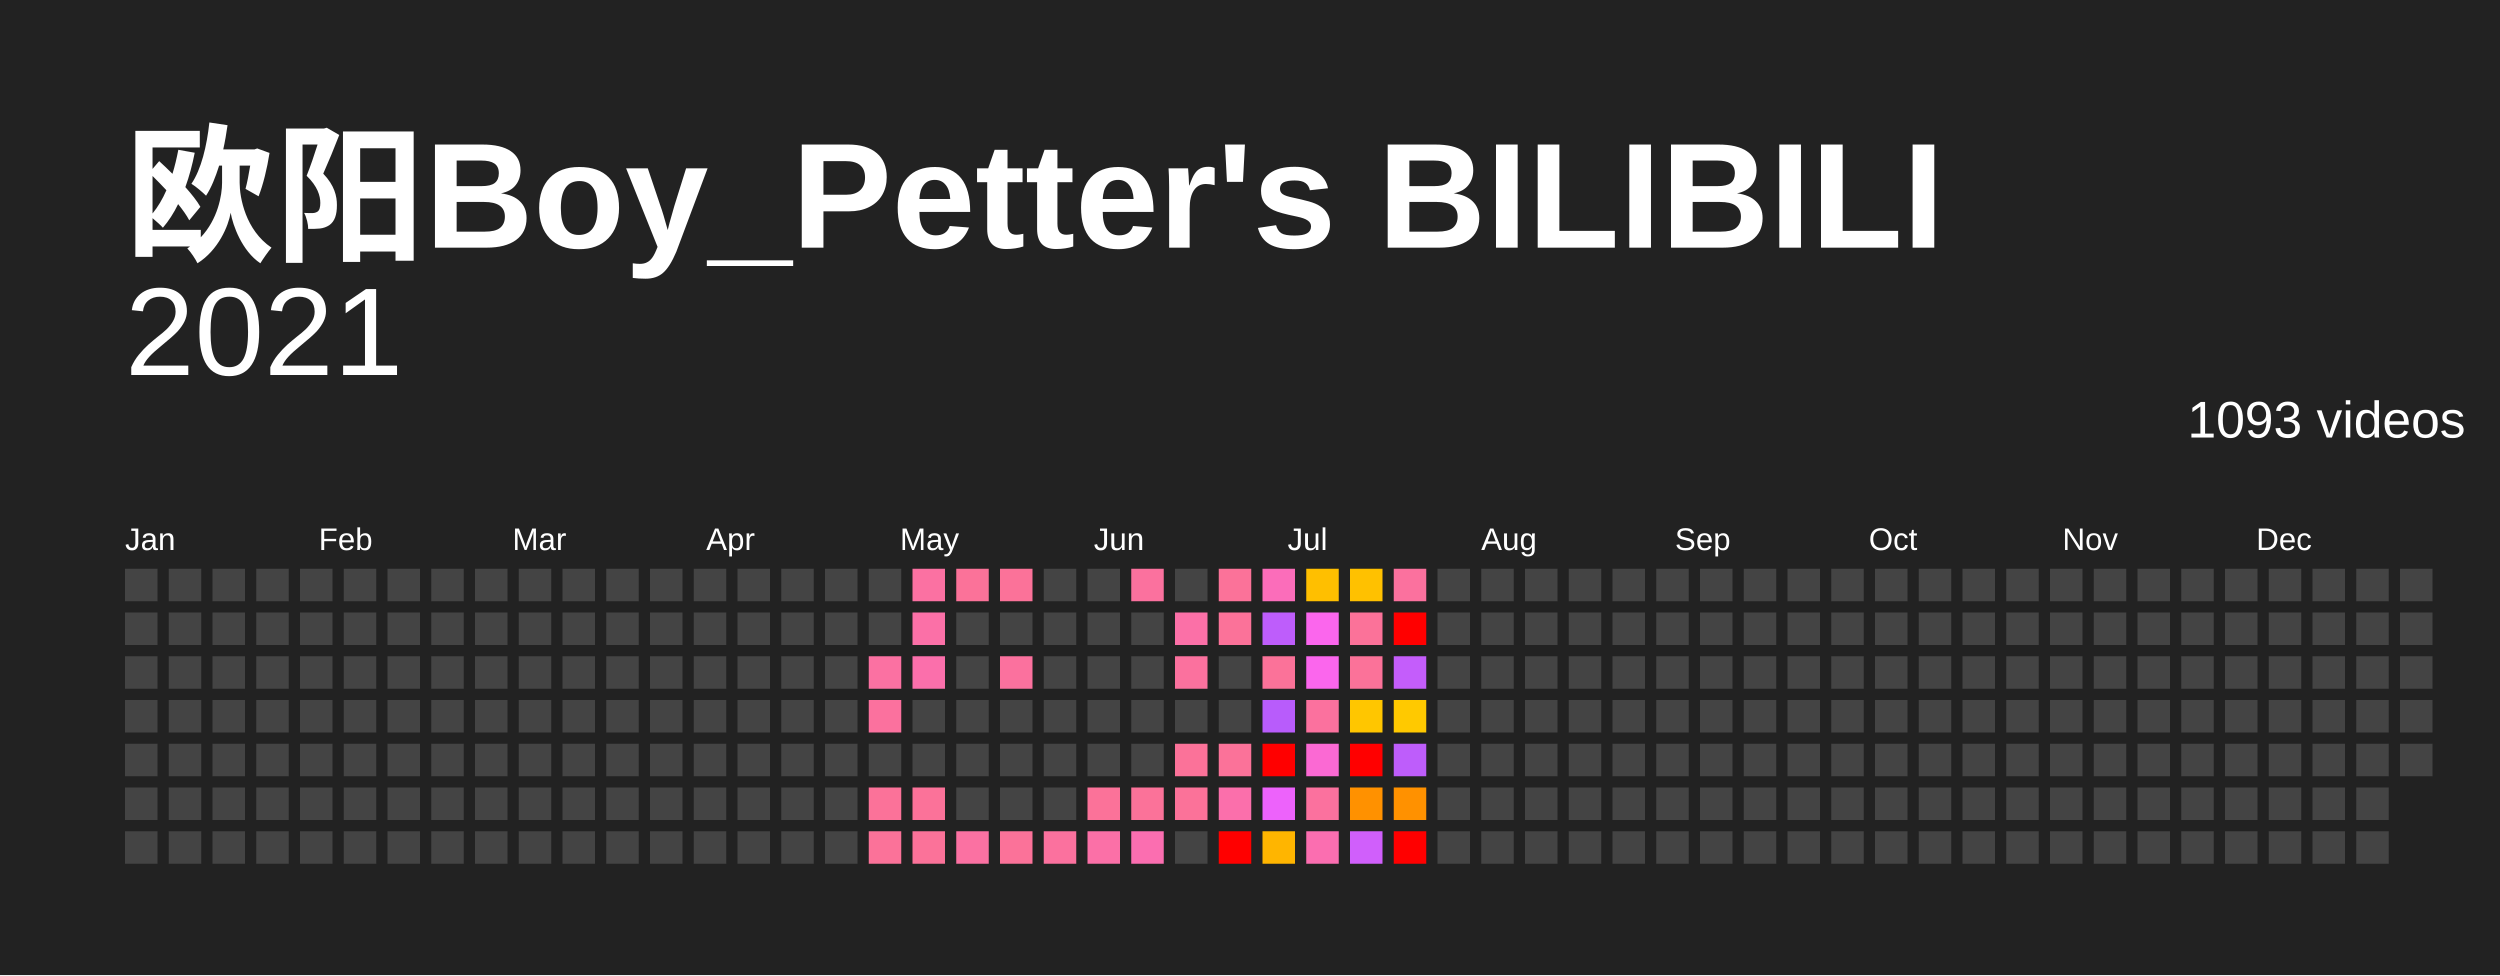
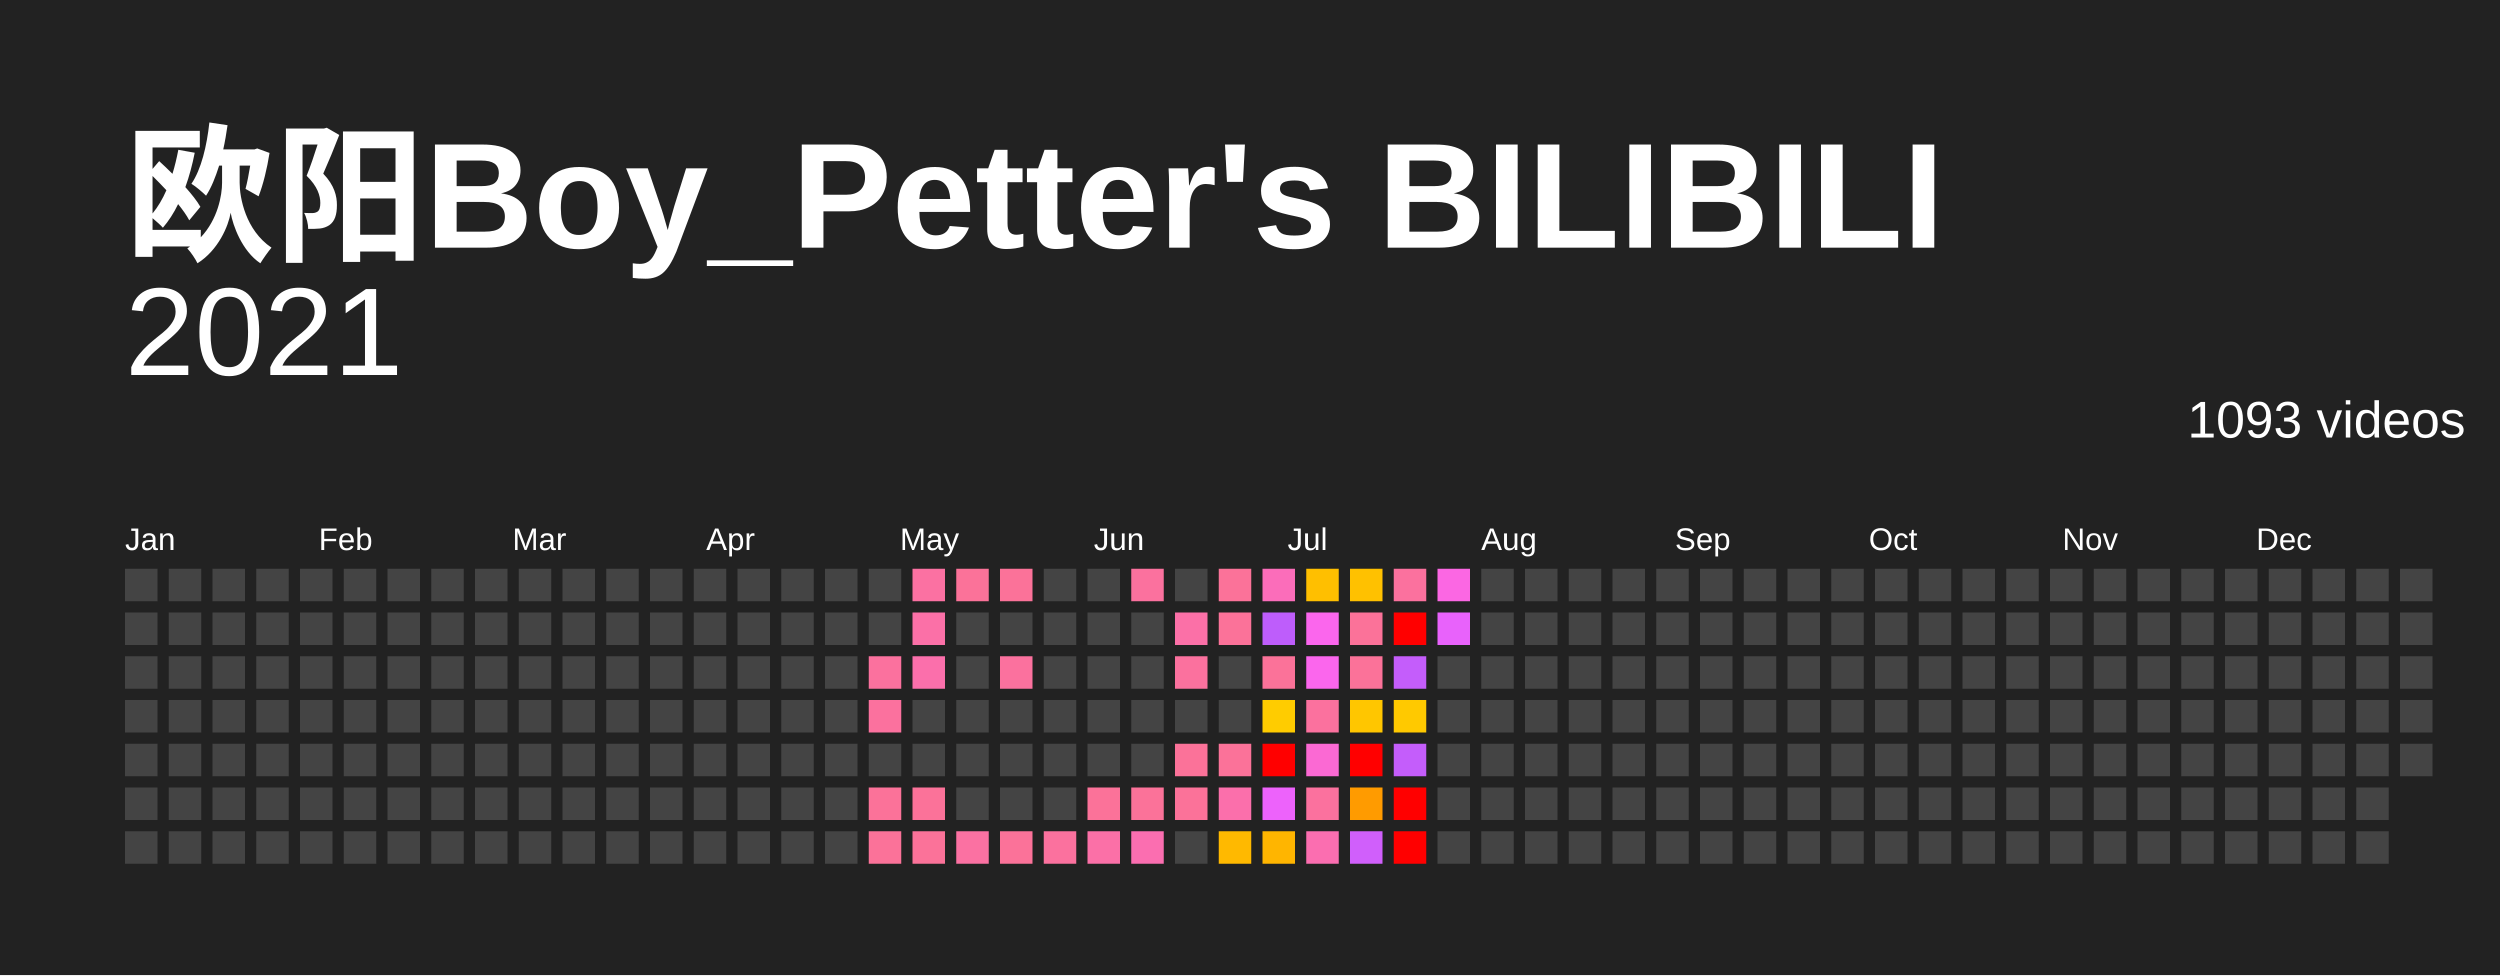
<svg xmlns="http://www.w3.org/2000/svg" baseProfile="full" height="78mm" version="1.1" viewBox="0,0,200,78" width="200mm">
  <defs />
  <rect fill="#222222" height="78" width="200" x="0" y="0" />
  <text fill="#FFFFFF" style="font-size:12px; font-family:Arial; font-weight:bold;" x="10" y="20">欧阳Boy_Petter's BILIBILI</text>
  <text alignment-baseline="hanging" fill="#FFFFFF" style="font-size:10.0px; font-family:Arial;" x="10" y="30">2021</text>
  <text alignment-baseline="hanging" fill="#FFFFFF" style="font-size:4.125px; font-family:Arial;" x="175" y="35">1093 videos</text>
  <text fill="#FFFFFF" style="font-size:2.5px; font-family:Arial" x="10.0" y="44">Jan</text>
  <text fill="#FFFFFF" style="font-size:2.5px; font-family:Arial" x="25.5" y="44">Feb</text>
  <text fill="#FFFFFF" style="font-size:2.5px; font-family:Arial" x="41.0" y="44">Mar</text>
  <text fill="#FFFFFF" style="font-size:2.5px; font-family:Arial" x="56.5" y="44">Apr</text>
  <text fill="#FFFFFF" style="font-size:2.5px; font-family:Arial" x="72.0" y="44">May</text>
  <text fill="#FFFFFF" style="font-size:2.5px; font-family:Arial" x="87.5" y="44">Jun</text>
  <text fill="#FFFFFF" style="font-size:2.5px; font-family:Arial" x="103.0" y="44">Jul</text>
  <text fill="#FFFFFF" style="font-size:2.5px; font-family:Arial" x="118.5" y="44">Aug</text>
  <text fill="#FFFFFF" style="font-size:2.5px; font-family:Arial" x="134.0" y="44">Sep</text>
  <text fill="#FFFFFF" style="font-size:2.5px; font-family:Arial" x="149.5" y="44">Oct</text>
  <text fill="#FFFFFF" style="font-size:2.5px; font-family:Arial" x="165.0" y="44">Nov</text>
  <text fill="#FFFFFF" style="font-size:2.5px; font-family:Arial" x="180.5" y="44">Dec</text>
  <rect fill="#444444" height="2.6" width="2.6" x="10.0" y="45.5" />
  <rect fill="#444444" height="2.6" width="2.6" x="10.0" y="49.0" />
  <rect fill="#444444" height="2.6" width="2.6" x="10.0" y="52.5" />
  <rect fill="#444444" height="2.6" width="2.6" x="10.0" y="56.0" />
  <rect fill="#444444" height="2.6" width="2.6" x="10.0" y="59.5" />
  <rect fill="#444444" height="2.6" width="2.6" x="10.0" y="63.0" />
  <rect fill="#444444" height="2.6" width="2.6" x="10.0" y="66.5" />
  <rect fill="#444444" height="2.6" width="2.6" x="13.5" y="45.5" />
  <rect fill="#444444" height="2.6" width="2.6" x="13.5" y="49.0" />
  <rect fill="#444444" height="2.6" width="2.6" x="13.5" y="52.5" />
  <rect fill="#444444" height="2.6" width="2.6" x="13.5" y="56.0" />
  <rect fill="#444444" height="2.6" width="2.6" x="13.5" y="59.5" />
  <rect fill="#444444" height="2.6" width="2.6" x="13.5" y="63.0" />
  <rect fill="#444444" height="2.6" width="2.6" x="13.5" y="66.5" />
  <rect fill="#444444" height="2.6" width="2.6" x="17.0" y="45.5" />
  <rect fill="#444444" height="2.6" width="2.6" x="17.0" y="49.0" />
  <rect fill="#444444" height="2.6" width="2.6" x="17.0" y="52.5" />
  <rect fill="#444444" height="2.6" width="2.6" x="17.0" y="56.0" />
  <rect fill="#444444" height="2.6" width="2.6" x="17.0" y="59.5" />
  <rect fill="#444444" height="2.6" width="2.6" x="17.0" y="63.0" />
  <rect fill="#444444" height="2.6" width="2.6" x="17.0" y="66.5" />
  <rect fill="#444444" height="2.6" width="2.6" x="20.5" y="45.5" />
  <rect fill="#444444" height="2.6" width="2.6" x="20.5" y="49.0" />
  <rect fill="#444444" height="2.6" width="2.6" x="20.5" y="52.5" />
  <rect fill="#444444" height="2.6" width="2.6" x="20.5" y="56.0" />
  <rect fill="#444444" height="2.6" width="2.6" x="20.5" y="59.5" />
  <rect fill="#444444" height="2.6" width="2.6" x="20.5" y="63.0" />
  <rect fill="#444444" height="2.6" width="2.6" x="20.5" y="66.5" />
  <rect fill="#444444" height="2.6" width="2.6" x="24.0" y="45.5" />
  <rect fill="#444444" height="2.6" width="2.6" x="24.0" y="49.0" />
  <rect fill="#444444" height="2.6" width="2.6" x="24.0" y="52.5" />
  <rect fill="#444444" height="2.6" width="2.6" x="24.0" y="56.0" />
  <rect fill="#444444" height="2.6" width="2.6" x="24.0" y="59.5" />
  <rect fill="#444444" height="2.6" width="2.6" x="24.0" y="63.0" />
  <rect fill="#444444" height="2.6" width="2.6" x="24.0" y="66.5" />
  <rect fill="#444444" height="2.6" width="2.6" x="27.5" y="45.5" />
  <rect fill="#444444" height="2.6" width="2.6" x="27.5" y="49.0" />
  <rect fill="#444444" height="2.6" width="2.6" x="27.5" y="52.5" />
  <rect fill="#444444" height="2.6" width="2.6" x="27.5" y="56.0" />
  <rect fill="#444444" height="2.6" width="2.6" x="27.5" y="59.5" />
  <rect fill="#444444" height="2.6" width="2.6" x="27.5" y="63.0" />
  <rect fill="#444444" height="2.6" width="2.6" x="27.5" y="66.5" />
  <rect fill="#444444" height="2.6" width="2.6" x="31.0" y="45.5" />
  <rect fill="#444444" height="2.6" width="2.6" x="31.0" y="49.0" />
  <rect fill="#444444" height="2.6" width="2.6" x="31.0" y="52.5" />
  <rect fill="#444444" height="2.6" width="2.6" x="31.0" y="56.0" />
  <rect fill="#444444" height="2.6" width="2.6" x="31.0" y="59.5" />
  <rect fill="#444444" height="2.6" width="2.6" x="31.0" y="63.0" />
  <rect fill="#444444" height="2.6" width="2.6" x="31.0" y="66.5" />
  <rect fill="#444444" height="2.6" width="2.6" x="34.5" y="45.5" />
  <rect fill="#444444" height="2.6" width="2.6" x="34.5" y="49.0" />
  <rect fill="#444444" height="2.6" width="2.6" x="34.5" y="52.5" />
  <rect fill="#444444" height="2.6" width="2.6" x="34.5" y="56.0" />
  <rect fill="#444444" height="2.6" width="2.6" x="34.5" y="59.5" />
  <rect fill="#444444" height="2.6" width="2.6" x="34.5" y="63.0" />
  <rect fill="#444444" height="2.6" width="2.6" x="34.5" y="66.5" />
  <rect fill="#444444" height="2.6" width="2.6" x="38.0" y="45.5" />
  <rect fill="#444444" height="2.6" width="2.6" x="38.0" y="49.0" />
  <rect fill="#444444" height="2.6" width="2.6" x="38.0" y="52.5" />
  <rect fill="#444444" height="2.6" width="2.6" x="38.0" y="56.0" />
  <rect fill="#444444" height="2.6" width="2.6" x="38.0" y="59.5" />
  <rect fill="#444444" height="2.6" width="2.6" x="38.0" y="63.0" />
  <rect fill="#444444" height="2.6" width="2.6" x="38.0" y="66.5" />
  <rect fill="#444444" height="2.6" width="2.6" x="41.5" y="45.5" />
  <rect fill="#444444" height="2.6" width="2.6" x="41.5" y="49.0" />
  <rect fill="#444444" height="2.6" width="2.6" x="41.5" y="52.5" />
  <rect fill="#444444" height="2.6" width="2.6" x="41.5" y="56.0" />
  <rect fill="#444444" height="2.6" width="2.6" x="41.5" y="59.5" />
  <rect fill="#444444" height="2.6" width="2.6" x="41.5" y="63.0" />
  <rect fill="#444444" height="2.6" width="2.6" x="41.5" y="66.5" />
  <rect fill="#444444" height="2.6" width="2.6" x="45.0" y="45.5" />
  <rect fill="#444444" height="2.6" width="2.6" x="45.0" y="49.0" />
  <rect fill="#444444" height="2.6" width="2.6" x="45.0" y="52.5" />
  <rect fill="#444444" height="2.6" width="2.6" x="45.0" y="56.0" />
  <rect fill="#444444" height="2.6" width="2.6" x="45.0" y="59.5" />
  <rect fill="#444444" height="2.6" width="2.6" x="45.0" y="63.0" />
  <rect fill="#444444" height="2.6" width="2.6" x="45.0" y="66.5" />
  <rect fill="#444444" height="2.6" width="2.6" x="48.5" y="45.5" />
  <rect fill="#444444" height="2.6" width="2.6" x="48.5" y="49.0" />
  <rect fill="#444444" height="2.6" width="2.6" x="48.5" y="52.5" />
  <rect fill="#444444" height="2.6" width="2.6" x="48.5" y="56.0" />
  <rect fill="#444444" height="2.6" width="2.6" x="48.5" y="59.5" />
  <rect fill="#444444" height="2.6" width="2.6" x="48.5" y="63.0" />
  <rect fill="#444444" height="2.6" width="2.6" x="48.5" y="66.5" />
  <rect fill="#444444" height="2.6" width="2.6" x="52.0" y="45.5" />
  <rect fill="#444444" height="2.6" width="2.6" x="52.0" y="49.0" />
  <rect fill="#444444" height="2.6" width="2.6" x="52.0" y="52.5" />
  <rect fill="#444444" height="2.6" width="2.6" x="52.0" y="56.0" />
  <rect fill="#444444" height="2.6" width="2.6" x="52.0" y="59.5" />
  <rect fill="#444444" height="2.6" width="2.6" x="52.0" y="63.0" />
  <rect fill="#444444" height="2.6" width="2.6" x="52.0" y="66.5" />
  <rect fill="#444444" height="2.6" width="2.6" x="55.5" y="45.5" />
  <rect fill="#444444" height="2.6" width="2.6" x="55.5" y="49.0" />
  <rect fill="#444444" height="2.6" width="2.6" x="55.5" y="52.5" />
  <rect fill="#444444" height="2.6" width="2.6" x="55.5" y="56.0" />
  <rect fill="#444444" height="2.6" width="2.6" x="55.5" y="59.5" />
  <rect fill="#444444" height="2.6" width="2.6" x="55.5" y="63.0" />
  <rect fill="#444444" height="2.6" width="2.6" x="55.5" y="66.5" />
  <rect fill="#444444" height="2.6" width="2.6" x="59.0" y="45.5" />
  <rect fill="#444444" height="2.6" width="2.6" x="59.0" y="49.0" />
  <rect fill="#444444" height="2.6" width="2.6" x="59.0" y="52.5" />
  <rect fill="#444444" height="2.6" width="2.6" x="59.0" y="56.0" />
  <rect fill="#444444" height="2.6" width="2.6" x="59.0" y="59.5" />
  <rect fill="#444444" height="2.6" width="2.6" x="59.0" y="63.0" />
  <rect fill="#444444" height="2.6" width="2.6" x="59.0" y="66.5" />
  <rect fill="#444444" height="2.6" width="2.6" x="62.5" y="45.5" />
  <rect fill="#444444" height="2.6" width="2.6" x="62.5" y="49.0" />
  <rect fill="#444444" height="2.6" width="2.6" x="62.5" y="52.5" />
  <rect fill="#444444" height="2.6" width="2.6" x="62.5" y="56.0" />
  <rect fill="#444444" height="2.6" width="2.6" x="62.5" y="59.5" />
  <rect fill="#444444" height="2.6" width="2.6" x="62.5" y="63.0" />
  <rect fill="#444444" height="2.6" width="2.6" x="62.5" y="66.5" />
  <rect fill="#444444" height="2.6" width="2.6" x="66.0" y="45.5" />
  <rect fill="#444444" height="2.6" width="2.6" x="66.0" y="49.0" />
  <rect fill="#444444" height="2.6" width="2.6" x="66.0" y="52.5" />
  <rect fill="#444444" height="2.6" width="2.6" x="66.0" y="56.0" />
  <rect fill="#444444" height="2.6" width="2.6" x="66.0" y="59.5" />
  <rect fill="#444444" height="2.6" width="2.6" x="66.0" y="63.0" />
  <rect fill="#444444" height="2.6" width="2.6" x="66.0" y="66.5" />
  <rect fill="#444444" height="2.6" width="2.6" x="69.5" y="45.5" />
  <rect fill="#444444" height="2.6" width="2.6" x="69.5" y="49.0" />
-   <rect fill="#fb71a2" height="2.6" width="2.6" x="69.5" y="52.5" />
+   <rect fill="#fb719e" height="2.6" width="2.6" x="69.5" y="52.5" />
  <rect fill="#fb719e" height="2.6" width="2.6" x="69.5" y="56.0" />
  <rect fill="#444444" height="2.6" width="2.6" x="69.5" y="59.5" />
  <rect fill="#fb7299" height="2.6" width="2.6" x="69.5" y="63.0" />
  <rect fill="#fb7299" height="2.6" width="2.6" x="69.5" y="66.5" />
  <rect fill="#fb71a2" height="2.6" width="2.6" x="73.0" y="45.5" />
  <rect fill="#fb70a7" height="2.6" width="2.6" x="73.0" y="49.0" />
  <rect fill="#fb6fab" height="2.6" width="2.6" x="73.0" y="52.5" />
  <rect fill="#444444" height="2.6" width="2.6" x="73.0" y="56.0" />
  <rect fill="#444444" height="2.6" width="2.6" x="73.0" y="59.5" />
  <rect fill="#fb7299" height="2.6" width="2.6" x="73.0" y="63.0" />
  <rect fill="#fb7299" height="2.6" width="2.6" x="73.0" y="66.5" />
  <rect fill="#fb7299" height="2.6" width="2.6" x="76.5" y="45.5" />
  <rect fill="#444444" height="2.6" width="2.6" x="76.5" y="49.0" />
  <rect fill="#444444" height="2.6" width="2.6" x="76.5" y="52.5" />
  <rect fill="#444444" height="2.6" width="2.6" x="76.5" y="56.0" />
  <rect fill="#444444" height="2.6" width="2.6" x="76.5" y="59.5" />
  <rect fill="#444444" height="2.6" width="2.6" x="76.5" y="63.0" />
  <rect fill="#fb71a2" height="2.6" width="2.6" x="76.5" y="66.5" />
  <rect fill="#fb7299" height="2.6" width="2.6" x="80.0" y="45.5" />
  <rect fill="#444444" height="2.6" width="2.6" x="80.0" y="49.0" />
  <rect fill="#fb719e" height="2.6" width="2.6" x="80.0" y="52.5" />
  <rect fill="#444444" height="2.6" width="2.6" x="80.0" y="56.0" />
  <rect fill="#444444" height="2.6" width="2.6" x="80.0" y="59.5" />
  <rect fill="#444444" height="2.6" width="2.6" x="80.0" y="63.0" />
  <rect fill="#fb7299" height="2.6" width="2.6" x="80.0" y="66.5" />
  <rect fill="#444444" height="2.6" width="2.6" x="83.5" y="45.5" />
  <rect fill="#444444" height="2.6" width="2.6" x="83.5" y="49.0" />
  <rect fill="#444444" height="2.6" width="2.6" x="83.5" y="52.5" />
  <rect fill="#444444" height="2.6" width="2.6" x="83.5" y="56.0" />
  <rect fill="#444444" height="2.6" width="2.6" x="83.5" y="59.5" />
  <rect fill="#444444" height="2.6" width="2.6" x="83.5" y="63.0" />
  <rect fill="#fb719e" height="2.6" width="2.6" x="83.5" y="66.5" />
  <rect fill="#444444" height="2.6" width="2.6" x="87.0" y="45.5" />
  <rect fill="#444444" height="2.6" width="2.6" x="87.0" y="49.0" />
  <rect fill="#444444" height="2.6" width="2.6" x="87.0" y="52.5" />
  <rect fill="#444444" height="2.6" width="2.6" x="87.0" y="56.0" />
  <rect fill="#444444" height="2.6" width="2.6" x="87.0" y="59.5" />
  <rect fill="#fb7299" height="2.6" width="2.6" x="87.0" y="63.0" />
  <rect fill="#fb70a7" height="2.6" width="2.6" x="87.0" y="66.5" />
  <rect fill="#fb719e" height="2.6" width="2.6" x="90.5" y="45.5" />
  <rect fill="#444444" height="2.6" width="2.6" x="90.5" y="49.0" />
  <rect fill="#444444" height="2.6" width="2.6" x="90.5" y="52.5" />
  <rect fill="#444444" height="2.6" width="2.6" x="90.5" y="56.0" />
  <rect fill="#444444" height="2.6" width="2.6" x="90.5" y="59.5" />
  <rect fill="#fb7299" height="2.6" width="2.6" x="90.5" y="63.0" />
  <rect fill="#fb6eb0" height="2.6" width="2.6" x="90.5" y="66.5" />
  <rect fill="#444444" height="2.6" width="2.6" x="94.0" y="45.5" />
  <rect fill="#fb70a7" height="2.6" width="2.6" x="94.0" y="49.0" />
  <rect fill="#fb719e" height="2.6" width="2.6" x="94.0" y="52.5" />
  <rect fill="#444444" height="2.6" width="2.6" x="94.0" y="56.0" />
  <rect fill="#fb7299" height="2.6" width="2.6" x="94.0" y="59.5" />
  <rect fill="#fb7299" height="2.6" width="2.6" x="94.0" y="63.0" />
  <rect fill="#444444" height="2.6" width="2.6" x="94.0" y="66.5" />
  <rect fill="#fb7299" height="2.6" width="2.6" x="97.5" y="45.5" />
  <rect fill="#fb7299" height="2.6" width="2.6" x="97.5" y="49.0" />
  <rect fill="#444444" height="2.6" width="2.6" x="97.5" y="52.5" />
  <rect fill="#444444" height="2.6" width="2.6" x="97.5" y="56.0" />
  <rect fill="#fb7299" height="2.6" width="2.6" x="97.5" y="59.5" />
  <rect fill="#fb6fab" height="2.6" width="2.6" x="97.5" y="63.0" />
-   <rect fill="red" height="2.6" width="2.6" x="97.5" y="66.5" />
+   <rect fill="#ffb900" height="2.6" width="2.6" x="97.5" y="66.5" />
  <rect fill="#fb6dba" height="2.6" width="2.6" x="101.0" y="45.5" />
  <rect fill="#be5dfb" height="2.6" width="2.6" x="101.0" y="49.0" />
  <rect fill="#fb7299" height="2.6" width="2.6" x="101.0" y="52.5" />
-   <rect fill="#b85cfb" height="2.6" width="2.6" x="101.0" y="56.0" />
+   <rect fill="#ffcc00" height="2.6" width="2.6" x="101.0" y="56.0" />
  <rect fill="red" height="2.6" width="2.6" x="101.0" y="59.5" />
  <rect fill="#ed62fb" height="2.6" width="2.6" x="101.0" y="63.0" />
  <rect fill="#ffb500" height="2.6" width="2.6" x="101.0" y="66.5" />
  <rect fill="#ffbf00" height="2.6" width="2.6" x="104.5" y="45.5" />
  <rect fill="#fb66ed" height="2.6" width="2.6" x="104.5" y="49.0" />
  <rect fill="#fb66ed" height="2.6" width="2.6" x="104.5" y="52.5" />
  <rect fill="#fb719e" height="2.6" width="2.6" x="104.5" y="56.0" />
  <rect fill="#fb69d3" height="2.6" width="2.6" x="104.5" y="59.5" />
  <rect fill="#fb719e" height="2.6" width="2.6" x="104.5" y="63.0" />
  <rect fill="#fb6eb0" height="2.6" width="2.6" x="104.5" y="66.5" />
  <rect fill="#ffc100" height="2.6" width="2.6" x="108.0" y="45.5" />
  <rect fill="#fb7299" height="2.6" width="2.6" x="108.0" y="49.0" />
  <rect fill="#fb7299" height="2.6" width="2.6" x="108.0" y="52.5" />
  <rect fill="#ffc600" height="2.6" width="2.6" x="108.0" y="56.0" />
  <rect fill="red" height="2.6" width="2.6" x="108.0" y="59.5" />
-   <rect fill="#ff9100" height="2.6" width="2.6" x="108.0" y="63.0" />
+   <rect fill="#ff9b00" height="2.6" width="2.6" x="108.0" y="63.0" />
  <rect fill="#d05ffb" height="2.6" width="2.6" x="108.0" y="66.5" />
  <rect fill="#fb719e" height="2.6" width="2.6" x="111.5" y="45.5" />
  <rect fill="red" height="2.6" width="2.6" x="111.5" y="49.0" />
  <rect fill="#c45dfb" height="2.6" width="2.6" x="111.5" y="52.5" />
  <rect fill="#ffc900" height="2.6" width="2.6" x="111.5" y="56.0" />
-   <rect fill="#be5dfb" height="2.6" width="2.6" x="111.5" y="59.5" />
-   <rect fill="#ff9100" height="2.6" width="2.6" x="111.5" y="63.0" />
+   <rect fill="#c45dfb" height="2.6" width="2.6" x="111.5" y="59.5" />
+   <rect fill="red" height="2.6" width="2.6" x="111.5" y="63.0" />
  <rect fill="red" height="2.6" width="2.6" x="111.5" y="66.5" />
-   <rect fill="#444444" height="2.6" width="2.6" x="115.0" y="45.5" />
-   <rect fill="#444444" height="2.6" width="2.6" x="115.0" y="49.0" />
+   <rect fill="#fb67e3" height="2.6" width="2.6" x="115.0" y="45.5" />
+   <rect fill="#e862fb" height="2.6" width="2.6" x="115.0" y="49.0" />
  <rect fill="#444444" height="2.6" width="2.6" x="115.0" y="52.5" />
  <rect fill="#444444" height="2.6" width="2.6" x="115.0" y="56.0" />
  <rect fill="#444444" height="2.6" width="2.6" x="115.0" y="59.5" />
  <rect fill="#444444" height="2.6" width="2.6" x="115.0" y="63.0" />
  <rect fill="#444444" height="2.6" width="2.6" x="115.0" y="66.5" />
  <rect fill="#444444" height="2.6" width="2.6" x="118.5" y="45.5" />
  <rect fill="#444444" height="2.6" width="2.6" x="118.5" y="49.0" />
  <rect fill="#444444" height="2.6" width="2.6" x="118.5" y="52.5" />
  <rect fill="#444444" height="2.6" width="2.6" x="118.5" y="56.0" />
  <rect fill="#444444" height="2.6" width="2.6" x="118.5" y="59.5" />
  <rect fill="#444444" height="2.6" width="2.6" x="118.5" y="63.0" />
  <rect fill="#444444" height="2.6" width="2.6" x="118.5" y="66.5" />
  <rect fill="#444444" height="2.6" width="2.6" x="122.0" y="45.5" />
  <rect fill="#444444" height="2.6" width="2.6" x="122.0" y="49.0" />
  <rect fill="#444444" height="2.6" width="2.6" x="122.0" y="52.5" />
  <rect fill="#444444" height="2.6" width="2.6" x="122.0" y="56.0" />
  <rect fill="#444444" height="2.6" width="2.6" x="122.0" y="59.5" />
  <rect fill="#444444" height="2.6" width="2.6" x="122.0" y="63.0" />
  <rect fill="#444444" height="2.6" width="2.6" x="122.0" y="66.5" />
  <rect fill="#444444" height="2.6" width="2.6" x="125.5" y="45.5" />
  <rect fill="#444444" height="2.6" width="2.6" x="125.5" y="49.0" />
  <rect fill="#444444" height="2.6" width="2.6" x="125.5" y="52.5" />
  <rect fill="#444444" height="2.6" width="2.6" x="125.5" y="56.0" />
  <rect fill="#444444" height="2.6" width="2.6" x="125.5" y="59.5" />
  <rect fill="#444444" height="2.6" width="2.6" x="125.5" y="63.0" />
  <rect fill="#444444" height="2.6" width="2.6" x="125.5" y="66.5" />
  <rect fill="#444444" height="2.6" width="2.6" x="129.0" y="45.5" />
  <rect fill="#444444" height="2.6" width="2.6" x="129.0" y="49.0" />
  <rect fill="#444444" height="2.6" width="2.6" x="129.0" y="52.5" />
  <rect fill="#444444" height="2.6" width="2.6" x="129.0" y="56.0" />
  <rect fill="#444444" height="2.6" width="2.6" x="129.0" y="59.5" />
  <rect fill="#444444" height="2.6" width="2.6" x="129.0" y="63.0" />
  <rect fill="#444444" height="2.6" width="2.6" x="129.0" y="66.5" />
  <rect fill="#444444" height="2.6" width="2.6" x="132.5" y="45.5" />
  <rect fill="#444444" height="2.6" width="2.6" x="132.5" y="49.0" />
  <rect fill="#444444" height="2.6" width="2.6" x="132.5" y="52.5" />
  <rect fill="#444444" height="2.6" width="2.6" x="132.5" y="56.0" />
  <rect fill="#444444" height="2.6" width="2.6" x="132.5" y="59.5" />
  <rect fill="#444444" height="2.6" width="2.6" x="132.5" y="63.0" />
  <rect fill="#444444" height="2.6" width="2.6" x="132.5" y="66.5" />
  <rect fill="#444444" height="2.6" width="2.6" x="136.0" y="45.5" />
  <rect fill="#444444" height="2.6" width="2.6" x="136.0" y="49.0" />
  <rect fill="#444444" height="2.6" width="2.6" x="136.0" y="52.5" />
  <rect fill="#444444" height="2.6" width="2.6" x="136.0" y="56.0" />
  <rect fill="#444444" height="2.6" width="2.6" x="136.0" y="59.5" />
  <rect fill="#444444" height="2.6" width="2.6" x="136.0" y="63.0" />
  <rect fill="#444444" height="2.6" width="2.6" x="136.0" y="66.5" />
  <rect fill="#444444" height="2.6" width="2.6" x="139.5" y="45.5" />
  <rect fill="#444444" height="2.6" width="2.6" x="139.5" y="49.0" />
  <rect fill="#444444" height="2.6" width="2.6" x="139.5" y="52.5" />
  <rect fill="#444444" height="2.6" width="2.6" x="139.5" y="56.0" />
  <rect fill="#444444" height="2.6" width="2.6" x="139.5" y="59.5" />
  <rect fill="#444444" height="2.6" width="2.6" x="139.5" y="63.0" />
  <rect fill="#444444" height="2.6" width="2.6" x="139.5" y="66.5" />
  <rect fill="#444444" height="2.6" width="2.6" x="143.0" y="45.5" />
  <rect fill="#444444" height="2.6" width="2.6" x="143.0" y="49.0" />
  <rect fill="#444444" height="2.6" width="2.6" x="143.0" y="52.5" />
  <rect fill="#444444" height="2.6" width="2.6" x="143.0" y="56.0" />
  <rect fill="#444444" height="2.6" width="2.6" x="143.0" y="59.5" />
  <rect fill="#444444" height="2.6" width="2.6" x="143.0" y="63.0" />
  <rect fill="#444444" height="2.6" width="2.6" x="143.0" y="66.5" />
  <rect fill="#444444" height="2.6" width="2.6" x="146.5" y="45.5" />
  <rect fill="#444444" height="2.6" width="2.6" x="146.5" y="49.0" />
  <rect fill="#444444" height="2.6" width="2.6" x="146.5" y="52.5" />
  <rect fill="#444444" height="2.6" width="2.6" x="146.5" y="56.0" />
  <rect fill="#444444" height="2.6" width="2.6" x="146.5" y="59.5" />
  <rect fill="#444444" height="2.6" width="2.6" x="146.5" y="63.0" />
  <rect fill="#444444" height="2.6" width="2.6" x="146.5" y="66.5" />
  <rect fill="#444444" height="2.6" width="2.6" x="150.0" y="45.5" />
  <rect fill="#444444" height="2.6" width="2.6" x="150.0" y="49.0" />
  <rect fill="#444444" height="2.6" width="2.6" x="150.0" y="52.5" />
  <rect fill="#444444" height="2.6" width="2.6" x="150.0" y="56.0" />
  <rect fill="#444444" height="2.6" width="2.6" x="150.0" y="59.5" />
  <rect fill="#444444" height="2.6" width="2.6" x="150.0" y="63.0" />
  <rect fill="#444444" height="2.6" width="2.6" x="150.0" y="66.5" />
  <rect fill="#444444" height="2.6" width="2.6" x="153.5" y="45.5" />
  <rect fill="#444444" height="2.6" width="2.6" x="153.5" y="49.0" />
  <rect fill="#444444" height="2.6" width="2.6" x="153.5" y="52.5" />
  <rect fill="#444444" height="2.6" width="2.6" x="153.5" y="56.0" />
  <rect fill="#444444" height="2.6" width="2.6" x="153.5" y="59.5" />
  <rect fill="#444444" height="2.6" width="2.6" x="153.5" y="63.0" />
  <rect fill="#444444" height="2.6" width="2.6" x="153.5" y="66.5" />
  <rect fill="#444444" height="2.6" width="2.6" x="157.0" y="45.5" />
  <rect fill="#444444" height="2.6" width="2.6" x="157.0" y="49.0" />
  <rect fill="#444444" height="2.6" width="2.6" x="157.0" y="52.5" />
  <rect fill="#444444" height="2.6" width="2.6" x="157.0" y="56.0" />
  <rect fill="#444444" height="2.6" width="2.6" x="157.0" y="59.5" />
  <rect fill="#444444" height="2.6" width="2.6" x="157.0" y="63.0" />
  <rect fill="#444444" height="2.6" width="2.6" x="157.0" y="66.5" />
  <rect fill="#444444" height="2.6" width="2.6" x="160.5" y="45.5" />
  <rect fill="#444444" height="2.6" width="2.6" x="160.5" y="49.0" />
  <rect fill="#444444" height="2.6" width="2.6" x="160.5" y="52.5" />
  <rect fill="#444444" height="2.6" width="2.6" x="160.5" y="56.0" />
  <rect fill="#444444" height="2.6" width="2.6" x="160.5" y="59.5" />
  <rect fill="#444444" height="2.6" width="2.6" x="160.5" y="63.0" />
  <rect fill="#444444" height="2.6" width="2.6" x="160.5" y="66.5" />
  <rect fill="#444444" height="2.6" width="2.6" x="164.0" y="45.5" />
  <rect fill="#444444" height="2.6" width="2.6" x="164.0" y="49.0" />
  <rect fill="#444444" height="2.6" width="2.6" x="164.0" y="52.5" />
  <rect fill="#444444" height="2.6" width="2.6" x="164.0" y="56.0" />
  <rect fill="#444444" height="2.6" width="2.6" x="164.0" y="59.5" />
  <rect fill="#444444" height="2.6" width="2.6" x="164.0" y="63.0" />
  <rect fill="#444444" height="2.6" width="2.6" x="164.0" y="66.5" />
  <rect fill="#444444" height="2.6" width="2.6" x="167.5" y="45.5" />
  <rect fill="#444444" height="2.6" width="2.6" x="167.5" y="49.0" />
  <rect fill="#444444" height="2.6" width="2.6" x="167.5" y="52.5" />
  <rect fill="#444444" height="2.6" width="2.6" x="167.5" y="56.0" />
  <rect fill="#444444" height="2.6" width="2.6" x="167.5" y="59.5" />
  <rect fill="#444444" height="2.6" width="2.6" x="167.5" y="63.0" />
  <rect fill="#444444" height="2.6" width="2.6" x="167.5" y="66.5" />
  <rect fill="#444444" height="2.6" width="2.6" x="171.0" y="45.5" />
  <rect fill="#444444" height="2.6" width="2.6" x="171.0" y="49.0" />
  <rect fill="#444444" height="2.6" width="2.6" x="171.0" y="52.5" />
  <rect fill="#444444" height="2.6" width="2.6" x="171.0" y="56.0" />
  <rect fill="#444444" height="2.6" width="2.6" x="171.0" y="59.5" />
  <rect fill="#444444" height="2.6" width="2.6" x="171.0" y="63.0" />
  <rect fill="#444444" height="2.6" width="2.6" x="171.0" y="66.5" />
  <rect fill="#444444" height="2.6" width="2.6" x="174.5" y="45.5" />
  <rect fill="#444444" height="2.6" width="2.6" x="174.5" y="49.0" />
  <rect fill="#444444" height="2.6" width="2.6" x="174.5" y="52.5" />
  <rect fill="#444444" height="2.6" width="2.6" x="174.5" y="56.0" />
  <rect fill="#444444" height="2.6" width="2.6" x="174.5" y="59.5" />
  <rect fill="#444444" height="2.6" width="2.6" x="174.5" y="63.0" />
  <rect fill="#444444" height="2.6" width="2.6" x="174.5" y="66.5" />
  <rect fill="#444444" height="2.6" width="2.6" x="178.0" y="45.5" />
  <rect fill="#444444" height="2.6" width="2.6" x="178.0" y="49.0" />
  <rect fill="#444444" height="2.6" width="2.6" x="178.0" y="52.5" />
  <rect fill="#444444" height="2.6" width="2.6" x="178.0" y="56.0" />
  <rect fill="#444444" height="2.6" width="2.6" x="178.0" y="59.5" />
  <rect fill="#444444" height="2.6" width="2.6" x="178.0" y="63.0" />
  <rect fill="#444444" height="2.6" width="2.6" x="178.0" y="66.5" />
  <rect fill="#444444" height="2.6" width="2.6" x="181.5" y="45.5" />
  <rect fill="#444444" height="2.6" width="2.6" x="181.5" y="49.0" />
  <rect fill="#444444" height="2.6" width="2.6" x="181.5" y="52.5" />
  <rect fill="#444444" height="2.6" width="2.6" x="181.5" y="56.0" />
  <rect fill="#444444" height="2.6" width="2.6" x="181.5" y="59.5" />
  <rect fill="#444444" height="2.6" width="2.6" x="181.5" y="63.0" />
  <rect fill="#444444" height="2.6" width="2.6" x="181.5" y="66.5" />
  <rect fill="#444444" height="2.6" width="2.6" x="185.0" y="45.5" />
  <rect fill="#444444" height="2.6" width="2.6" x="185.0" y="49.0" />
  <rect fill="#444444" height="2.6" width="2.6" x="185.0" y="52.5" />
  <rect fill="#444444" height="2.6" width="2.6" x="185.0" y="56.0" />
  <rect fill="#444444" height="2.6" width="2.6" x="185.0" y="59.5" />
  <rect fill="#444444" height="2.6" width="2.6" x="185.0" y="63.0" />
  <rect fill="#444444" height="2.6" width="2.6" x="185.0" y="66.5" />
  <rect fill="#444444" height="2.6" width="2.6" x="188.5" y="45.5" />
  <rect fill="#444444" height="2.6" width="2.6" x="188.5" y="49.0" />
  <rect fill="#444444" height="2.6" width="2.6" x="188.5" y="52.5" />
  <rect fill="#444444" height="2.6" width="2.6" x="188.5" y="56.0" />
  <rect fill="#444444" height="2.6" width="2.6" x="188.5" y="59.5" />
  <rect fill="#444444" height="2.6" width="2.6" x="188.5" y="63.0" />
  <rect fill="#444444" height="2.6" width="2.6" x="188.5" y="66.5" />
  <rect fill="#444444" height="2.6" width="2.6" x="192.0" y="45.5" />
  <rect fill="#444444" height="2.6" width="2.6" x="192.0" y="49.0" />
  <rect fill="#444444" height="2.6" width="2.6" x="192.0" y="52.5" />
  <rect fill="#444444" height="2.6" width="2.6" x="192.0" y="56.0" />
  <rect fill="#444444" height="2.6" width="2.6" x="192.0" y="59.5" />
</svg>
